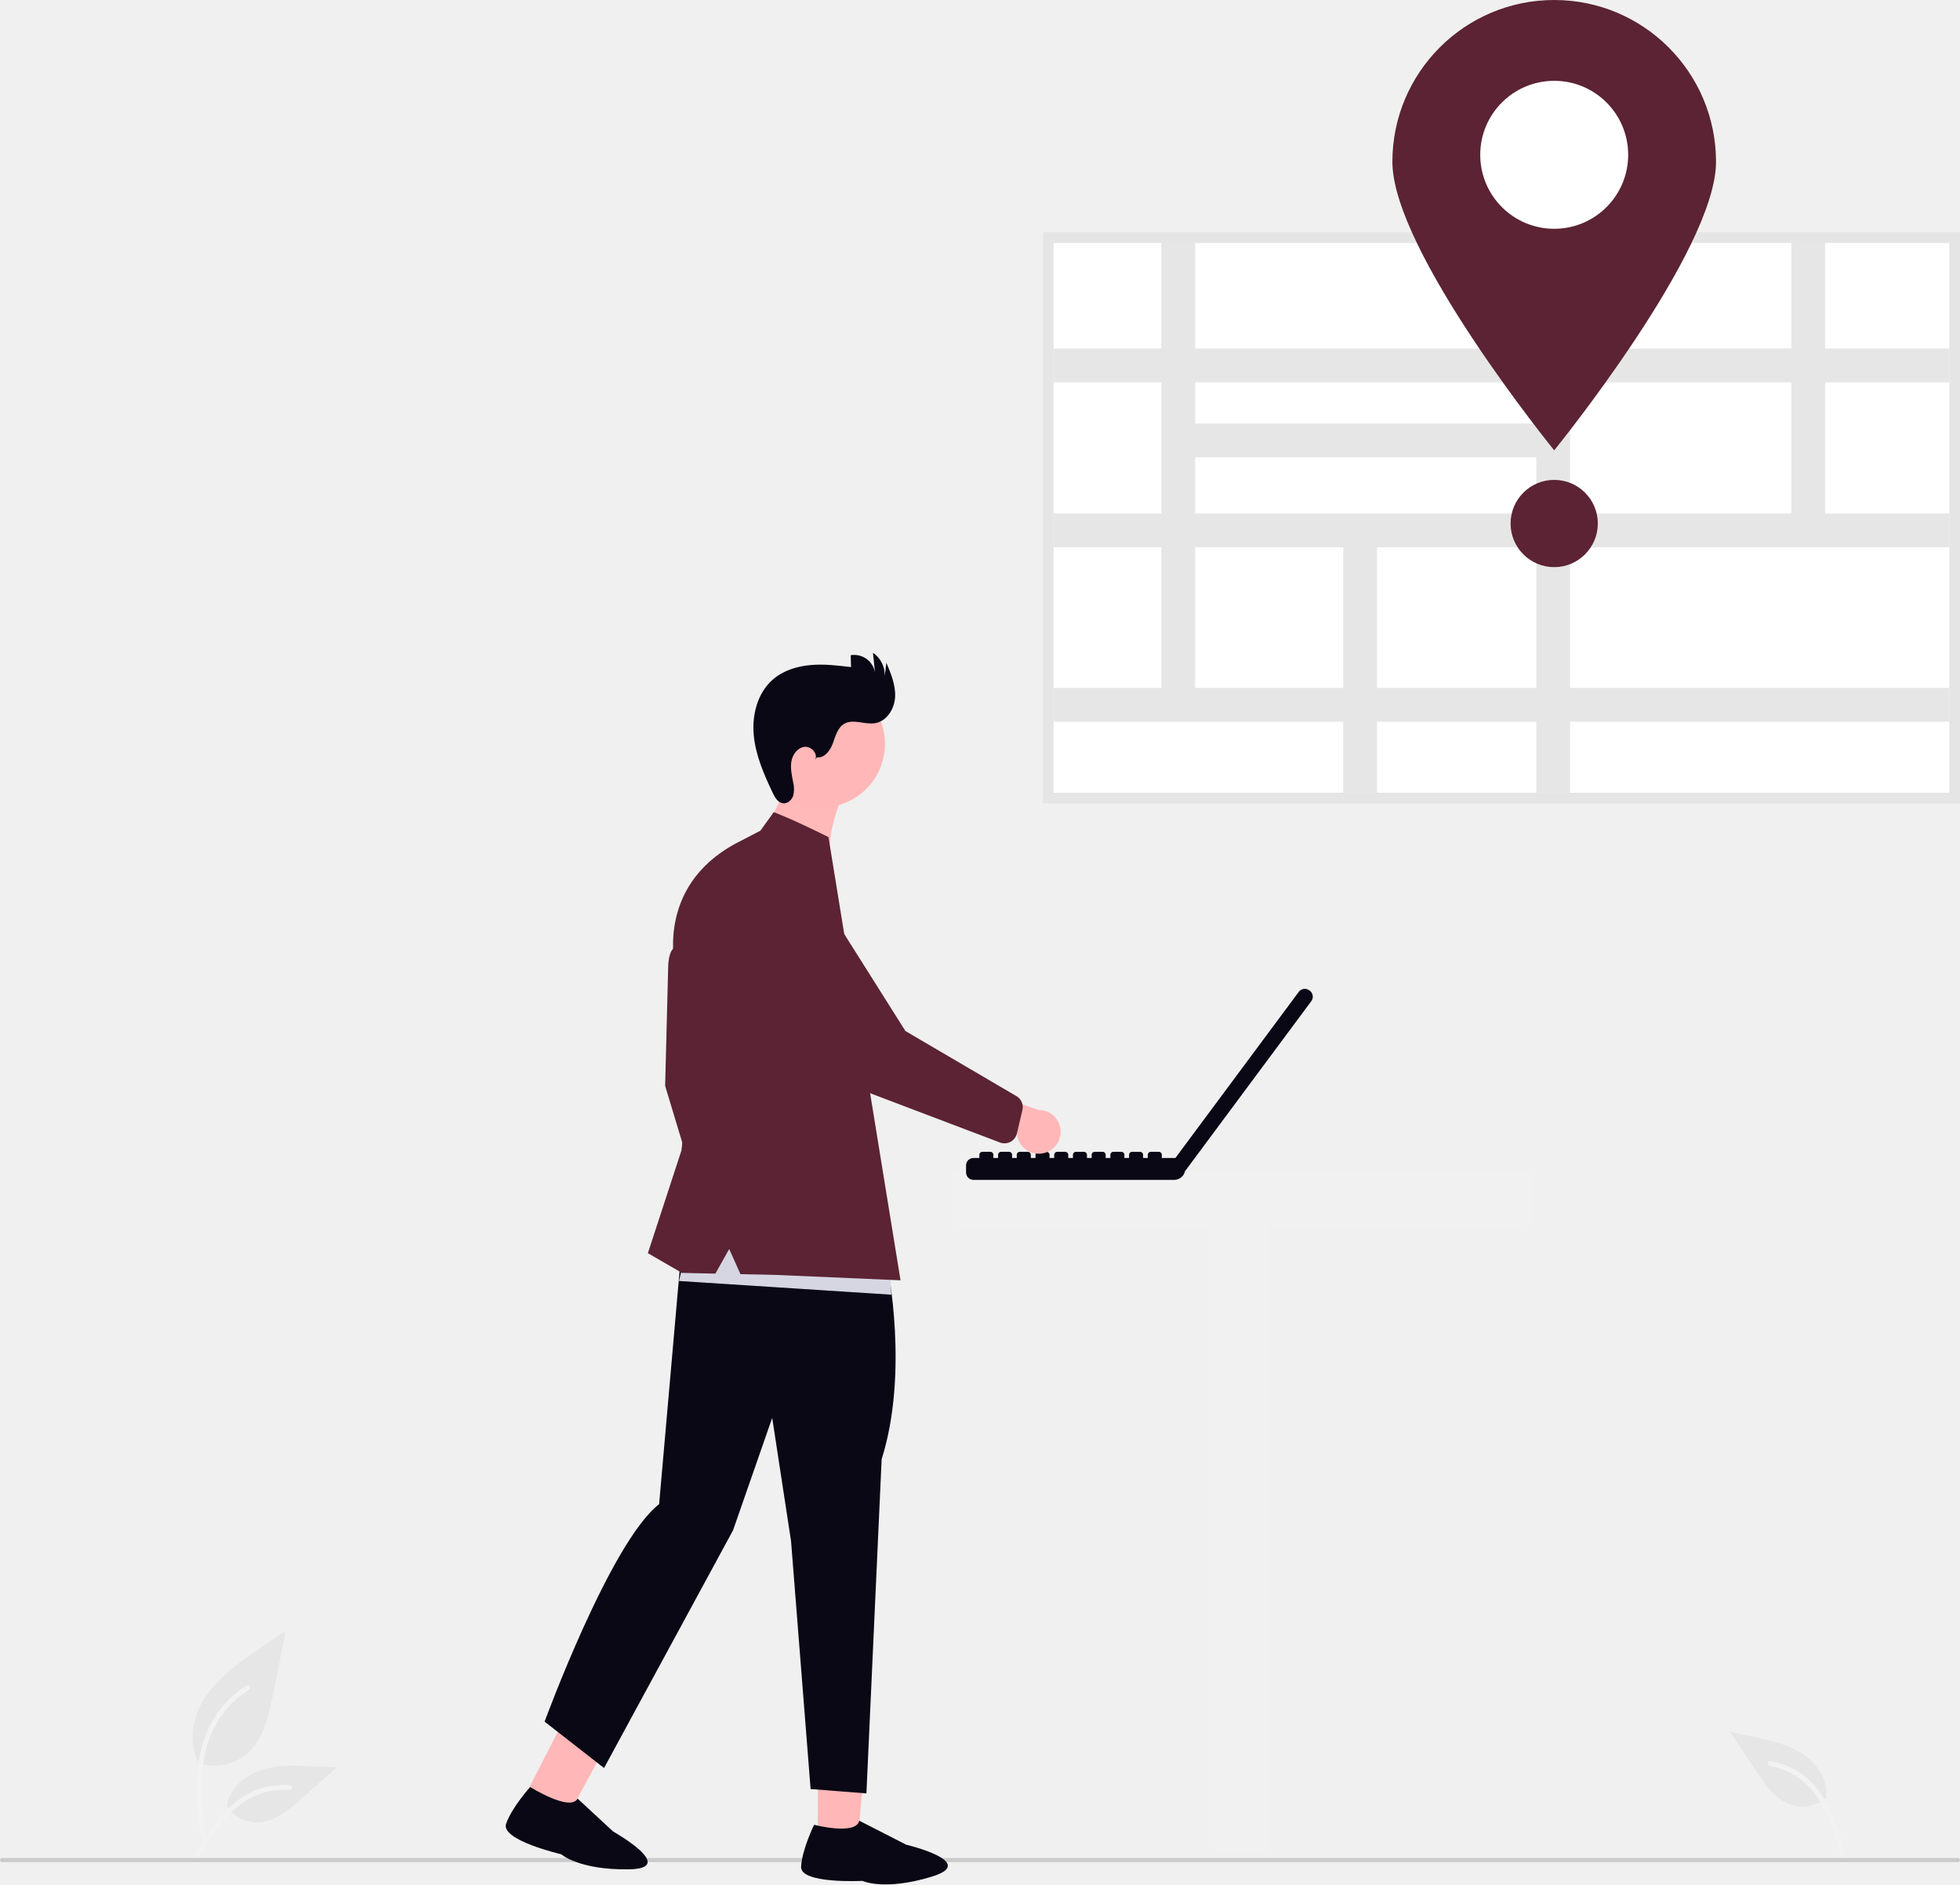
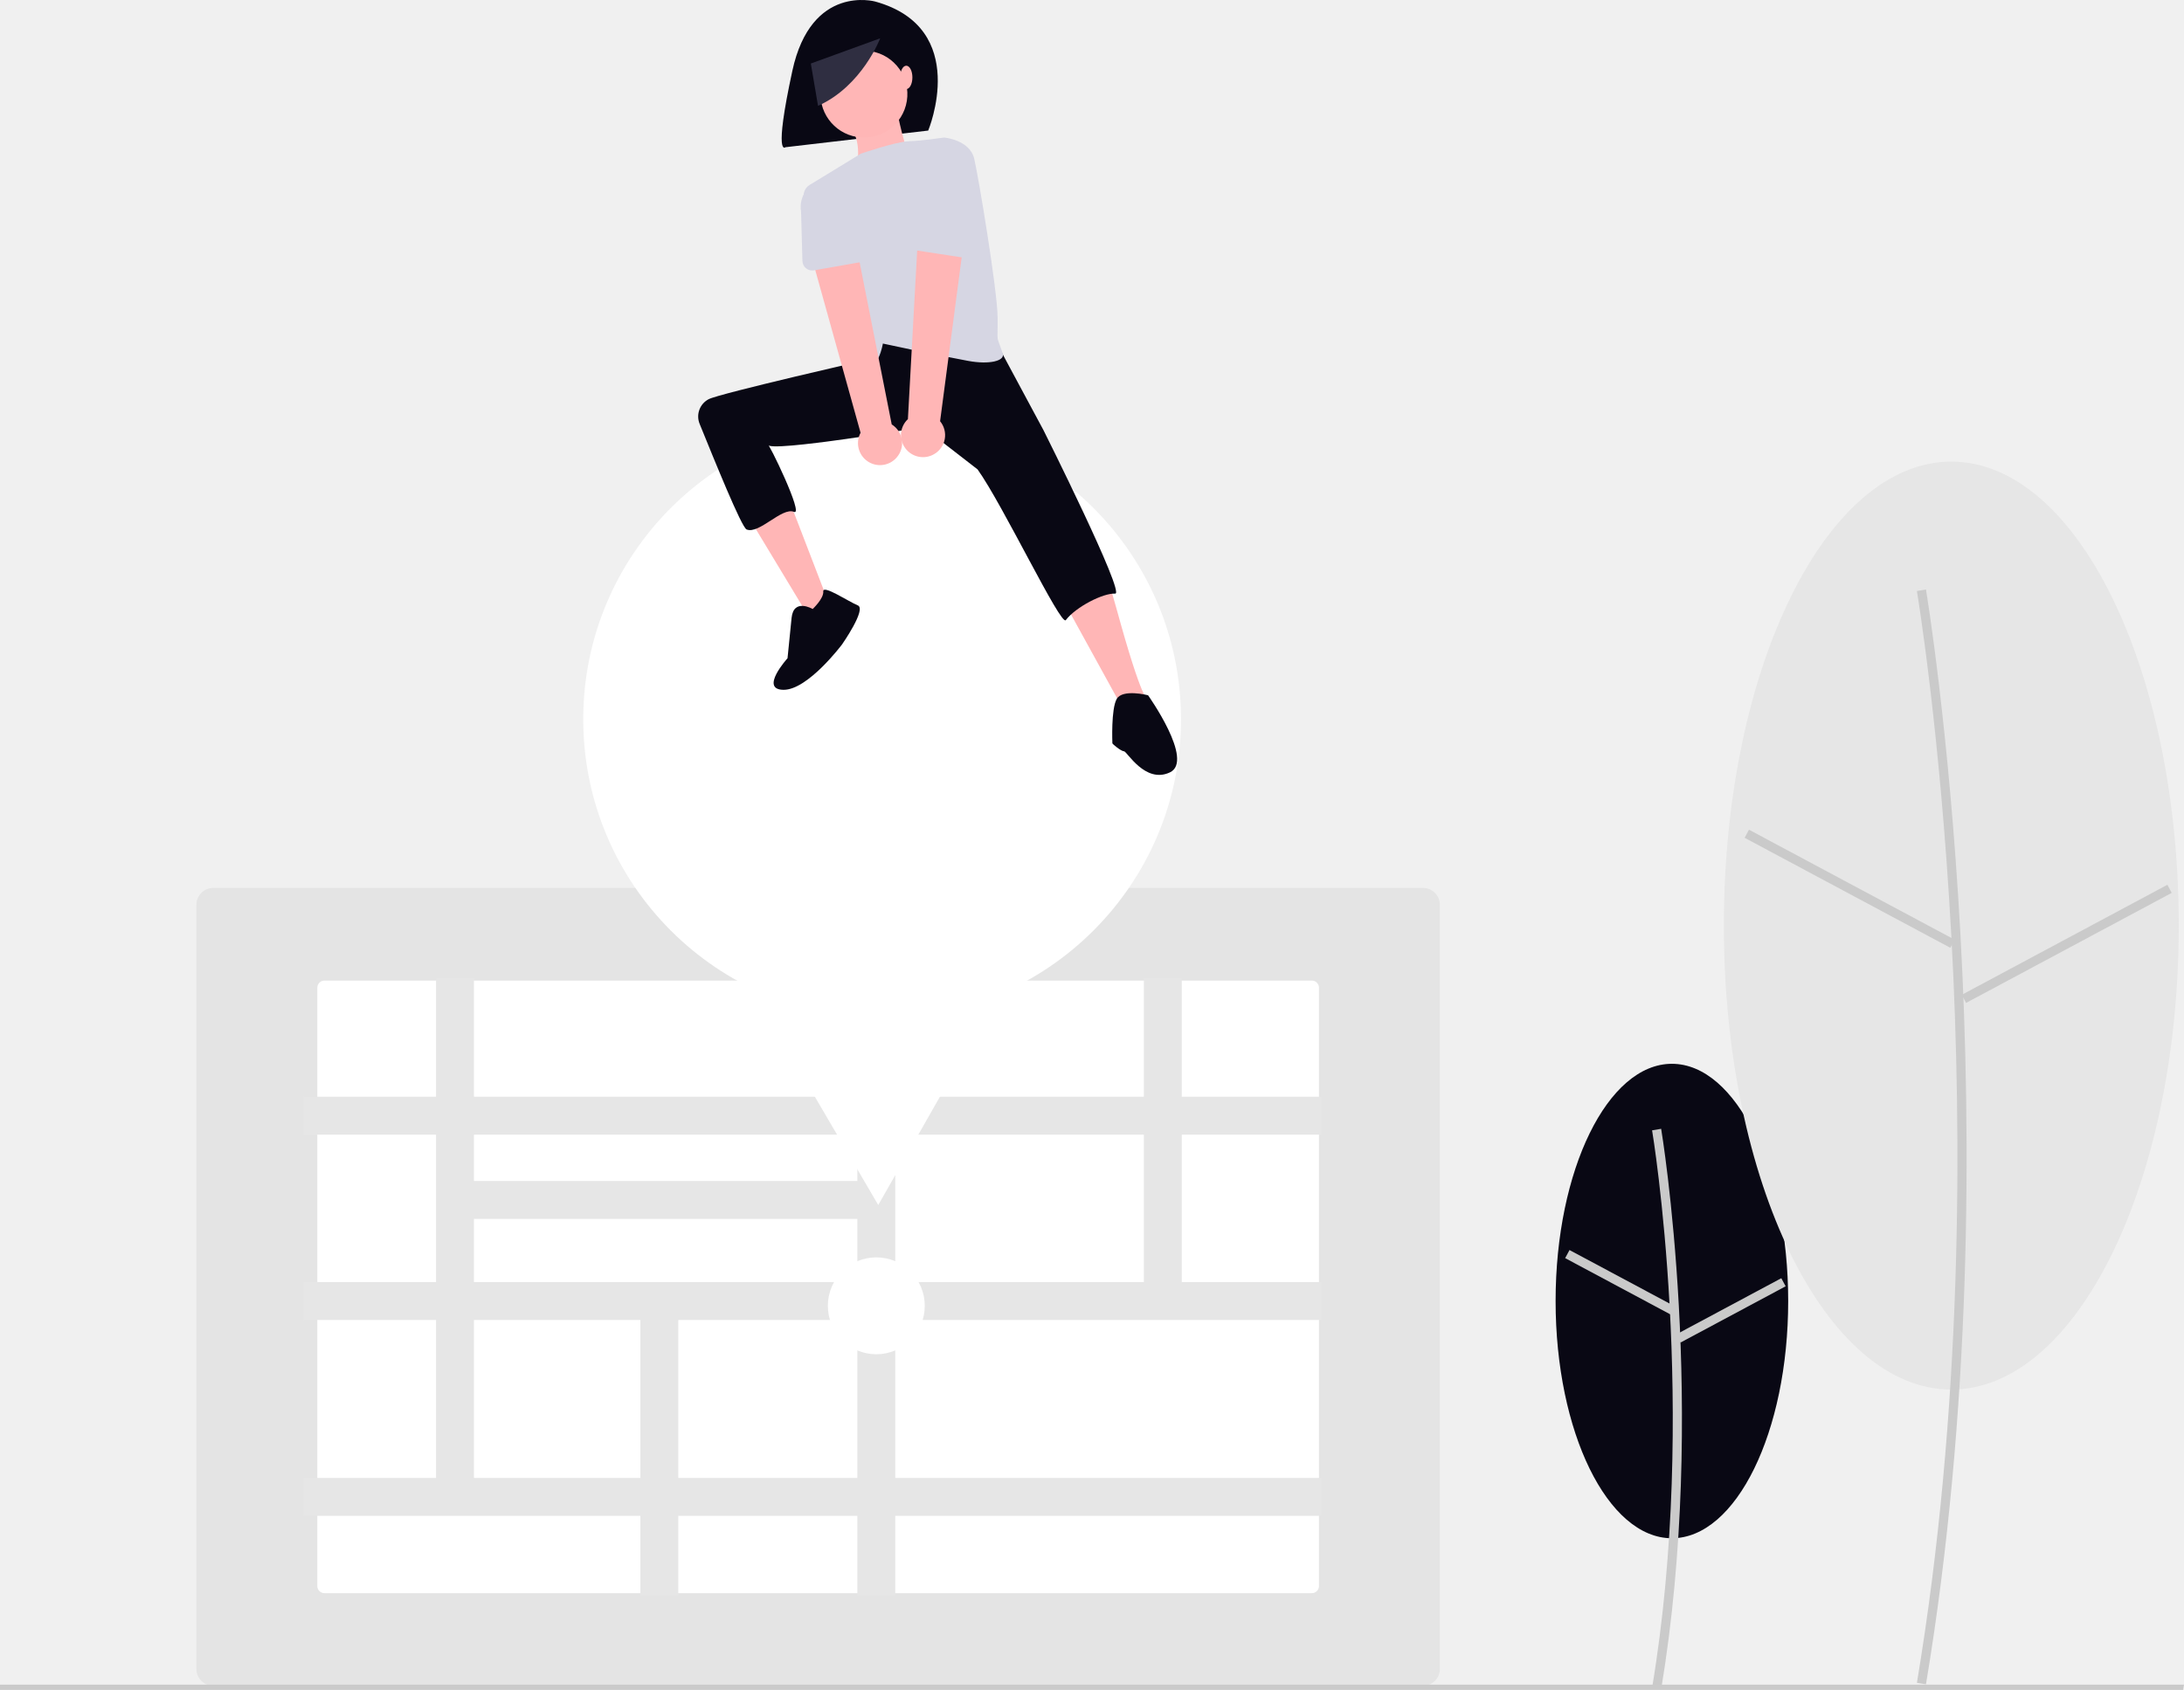
- <svg xmlns="http://www.w3.org/2000/svg" width="945.001" height="908.438" viewBox="0 0 945.001 908.438" role="img" artist="Katerina Limpitsouni" source="https://undraw.co/">
-   <g id="Group_104" data-name="Group 104" transform="translate(-232 -57.317)">
-     <path id="Path_1648-602" data-name="Path 1648" d="M943.9,244.151s-3.74,15.893,0,27.112L927.069,273.6l-14.959-7.479V256.3s7.012-14.959,5.142-32.254Z" transform="translate(-257.463 56.182) rotate(9)" fill="#ffb9b9" />
-     <path id="Path_438-603" data-name="Path 438" d="M222.885,693.524a24.215,24.215,0,0,0,23.383-4.119c8.19-6.874,10.758-18.2,12.847-28.682l6.18-31.017-12.938,8.908c-9.3,6.406-18.818,13.019-25.26,22.3s-9.252,21.947-4.078,31.988" transform="translate(104.5 213.612)" fill="#e6e6e6" />
-     <path id="Path_439-604" data-name="Path 439" d="M224.883,733.235c-1.628-11.864-3.3-23.881-2.159-35.872,1.015-10.649,4.264-21.049,10.878-29.579a49.206,49.206,0,0,1,12.625-11.44c1.262-.8,2.424,1.2,1.167,2a46.779,46.779,0,0,0-18.5,22.326c-4.029,10.246-4.675,21.416-3.982,32.3.419,6.582,1.311,13.121,2.206,19.653a1.2,1.2,0,0,1-.808,1.423,1.164,1.164,0,0,1-1.423-.808Z" transform="translate(104.5 213.612)" fill="#f2f2f2" />
-     <path id="Path_442-605" data-name="Path 442" d="M236.6,714.2a17.825,17.825,0,0,0,15.531,8.019c7.864-.373,14.418-5.86,20.317-11.07L289.9,695.738l-11.55-.553c-8.306-.4-16.827-.771-24.738,1.793s-15.208,8.726-16.654,16.915" transform="translate(104.5 213.612)" fill="#e6e6e6" />
-     <path id="Path_443-606" data-name="Path 443" d="M220.28,740.055c7.84-13.871,16.932-29.288,33.181-34.216a37.028,37.028,0,0,1,13.955-1.441c1.482.128,1.112,2.412-.367,2.284a34.4,34.4,0,0,0-22.272,5.892c-6.28,4.275-11.17,10.218-15.308,16.519-2.535,3.86-4.806,7.884-7.076,11.9C221.667,742.281,219.546,741.354,220.28,740.055Z" transform="translate(104.5 213.612)" fill="#f2f2f2" />
-     <path id="Path_442-2-607" data-name="Path 442" d="M1008.357,710.039a17.825,17.825,0,0,1-17.065,3.783c-7.508-2.371-12.442-9.35-16.813-15.9l-12.934-19.357,11.308,2.417c8.132,1.738,16.465,3.555,23.458,8.056s12.472,12.323,11.778,20.61" transform="translate(104.5 213.612)" fill="#e6e6e6" />
-     <path id="Path_443-2-608" data-name="Path 443" d="M1017.531,739.208c-4.034-15.414-8.885-32.643-23.334-41.559a37.025,37.025,0,0,0-13.124-4.96c-1.465-.255-1.691,2.048-.229,2.3a34.4,34.4,0,0,1,20.026,11.389c4.979,5.738,8.187,12.733,10.578,19.883,1.464,4.38,2.631,8.851,3.8,13.316C1015.62,741.006,1017.908,740.652,1017.531,739.208Z" transform="translate(104.5 213.612)" fill="#f2f2f2" />
-     <path id="Path_1686-609" data-name="Path 1686" d="M858.659,434.808H594.335c-4.395,0-7.957-.9-7.962-2V410.389c.005-1.1,3.567-2,7.962-2H858.659c4.395,0,7.956.9,7.962,2v22.417c-.005,1.1-3.567,2-7.962,2Z" transform="translate(104.5 213.612)" fill="#f1f1f1" />
-     <path id="Path_1689-610" data-name="Path 1689" d="M759.012,321.315l-.292-.216-.007-.005a3.576,3.576,0,0,0-5,.739l-59.5,80.106h-6.546V400.4a1.431,1.431,0,0,0-1.431-1.431h-3.905a1.431,1.431,0,0,0-1.431,1.43v1.538h-2.26V400.4a1.431,1.431,0,0,0-1.43-1.431h-3.905a1.431,1.431,0,0,0-1.431,1.43v1.538h-2.253V400.4a1.431,1.431,0,0,0-1.43-1.431h-3.905a1.431,1.431,0,0,0-1.431,1.43v1.538h-2.26V400.4a1.431,1.431,0,0,0-1.43-1.431h-3.905a1.431,1.431,0,0,0-1.431,1.43v1.538h-2.253V400.4a1.431,1.431,0,0,0-1.43-1.431H646.24a1.43,1.43,0,0,0-1.43,1.431v1.538h-2.26V400.4a1.431,1.431,0,0,0-1.43-1.431h-3.905a1.431,1.431,0,0,0-1.431,1.43v1.538h-2.26V400.4a1.431,1.431,0,0,0-1.43-1.431h-3.905a1.431,1.431,0,0,0-1.431,1.43v1.538H624.5V400.4a1.431,1.431,0,0,0-1.43-1.431h-3.905a1.431,1.431,0,0,0-1.431,1.43v1.538h-2.26V400.4a1.431,1.431,0,0,0-1.43-1.431H610.14a1.431,1.431,0,0,0-1.431,1.43v1.538h-2.253V400.4a1.431,1.431,0,0,0-1.43-1.431h-3.905a1.431,1.431,0,0,0-1.431,1.43v1.538h-2.832a3.576,3.576,0,0,0-3.576,3.576v3.412a3.576,3.576,0,0,0,3.576,3.576H693.62a5.329,5.329,0,0,0,5.218-4.247l.037.027,60.871-81.957.006-.007a3.577,3.577,0,0,0-.739-5Z" transform="translate(104.5 213.612)" fill="#090814" />
-     <path id="Path_1690-611" data-name="Path 1690" d="M255.5,550.825l20.476,10.186,24.316-45-21.069-11.549Z" transform="translate(230 371.508)" fill="#ffb7b7" />
-     <path id="Path_1692-612" data-name="Path 1692" d="M394.317,567.652H414l4.611-52.077h-24.3Z" transform="translate(232 372)" fill="#ffb7b7" />
-     <path id="Path_1694-613" data-name="Path 1694" d="M458.663,301.261s-9.041-6.927-9.041,9.993l-1.428,55.913,15.941,52.82,9.279-17.131-3.807-37.117Z" transform="translate(104.5 213.612)" fill="#5b2333" />
-     <path id="Path_1695-614" data-name="Path 1695" d="M555.377,454.192s10.484,51.058-2.8,92.96l-7.339,161.107-26.909-2.1L508.9,586.642l-9.086-59.41L480.94,581.4,418.733,696.027l-28.657-22.366s31.756-86.649,55.217-104.842L457.06,434.808Z" transform="translate(104.5 213.612)" fill="#090814" />
-     <circle id="Ellipse_359" data-name="Ellipse 359" cx="30.683" cy="30.683" r="30.683" transform="translate(586.34 428.134) rotate(-61.337)" fill="#ffb7b7" />
-     <path id="Path_1696-615" data-name="Path 1696" d="M521.309,208.822c3.678.479,6.453-3.285,7.739-6.763s2.267-7.529,5.465-9.408c4.369-2.567,9.959.52,14.955-.327,5.642-.957,9.311-6.936,9.6-12.651s-1.987-11.212-4.219-16.482l-.779,6.549a12.987,12.987,0,0,0-5.675-11.352l1,9.609a10.2,10.2,0,0,0-11.733-8.439l.158,5.726c-6.517-.775-13.09-1.551-19.626-.961s-13.118,2.658-18.071,6.963c-7.41,6.439-10.116,17.041-9.208,26.815s4.943,18.957,9.149,27.827c1.058,2.232,2.521,4.75,4.975,5.034,2.2.255,4.222-1.587,4.907-3.7a13.4,13.4,0,0,0-.06-6.585c-.62-3.295-1.4-6.662-.819-9.963s2.958-6.564,6.286-6.968,6.733,3.4,5.133,6.345Z" transform="translate(104.5 213.612)" fill="#090814" />
-     <path id="Path_1697-616" data-name="Path 1697" d="M429.776,309.458,327.357,302.85l7.709-31.937,93.608,20.925Z" transform="translate(232 372)" fill="#d6d6e3" />
-     <path id="Path_1698-617" data-name="Path 1698" d="M494.114,244.158l6.424-8.919s7.18,2.44,26.41,12.012l1.359,8.356,33.379,205.3-60.671-2.617-16.522-.352-5.407-12.12-6.667,11.863-16.134-.343-16.417-9.517,16.179-49.489,5.234-45.206-8.09-42.589s-10.179-39.108,29.027-60.2Z" transform="translate(104.5 213.612)" fill="#5b2333" />
-     <path id="Path_1699-618" data-name="Path 1699" d="M630.863,399.573a10.486,10.486,0,0,1-13.041-9.406l-36-9.641,14.48-12.857L628.268,378.8a10.543,10.543,0,0,1,2.595,20.777Z" transform="translate(104.5 213.612)" fill="#ffb7b7" />
-     <path id="Path_1700-619" data-name="Path 1700" d="M614.741,394.13a6.142,6.142,0,0,1-4.987.4l-59.213-22.474a63.227,63.227,0,0,1-34.032-28.684l-24.693-44.049A19.765,19.765,0,1,1,521.307,273l42.74,67.742,53.787,31.534a6.155,6.155,0,0,1,2.618,6.546l-2.675,11.334a6.143,6.143,0,0,1-1.866,3.15,6.078,6.078,0,0,1-1.169.828Z" transform="translate(104.5 213.612)" fill="#5b2333" />
-     <path id="Path_1701-620" data-name="Path 1701" d="M1071.5,741.388h-943a1,1,0,0,1,0-2h943a1,1,0,0,1,0,2Z" transform="translate(104.5 213.612)" fill="#cbcbcb" />
-     <path id="Path_1718-621" data-name="Path 1718" d="M1077.069,514.354H634.892V239.069h442.178ZM645.18,504.066h421.6V249.358H645.18Z" transform="translate(99.932 -69.755)" fill="#e5e5e5" />
-     <rect id="Rectangle_408" data-name="Rectangle 408" width="431.889" height="264.996" transform="translate(739.967 174.458)" fill="#fff" />
-     <path id="Path_1719-622" data-name="Path 1719" d="M1070.872,310.322V294.052h-59.913V243.16H994.688v50.891H888.025V243.16H871.754v50.891H707.239V243.16H690.968v50.891H638.983v16.271h51.985V373.6H638.983v16.271h51.985v67.795H638.983v16.271H778.649v34.223h16.27V473.934h76.834v34.223h16.271V473.934h182.847V457.663H888.025V389.868h182.847V373.6h-59.913V310.322Zm-199.118,0v19.886H707.239V310.322ZM707.239,346.48H871.754V373.6H707.239Zm0,111.183V389.868h71.411v67.795Zm164.515,0H794.92V389.868h76.834ZM994.688,373.6H888.025V310.322H994.688Z" transform="translate(100.984 -68.703)" fill="#e6e6e6" />
-     <path id="Path_1720-623" data-name="Path 1720" d="M924.941,228.019c0,43.089-78.019,139.077-78.019,139.077S768.9,271.107,768.9,228.019a78.019,78.019,0,0,1,156.038,0Z" transform="translate(134.428 -92.683)" fill="#5b2333" />
-     <path id="Path_1721-624" data-name="Path 1721" d="M873.918,216.651a35.666,35.666,0,1,1-35.666-35.666A35.666,35.666,0,0,1,873.918,216.651Z" transform="translate(143.098 -84.707)" fill="#fff" style="isolation: isolate" />
-     <ellipse id="Ellipse_361" data-name="Ellipse 361" cx="21.031" cy="21.031" rx="21.031" ry="21.031" transform="translate(960.316 288.66)" fill="#5b2333" />
-     <path id="Path_1400-625" data-name="Path 1400" d="M308.718,792.282,331.3,803.836s35.341,8.425,12.331,15.426-33.368,2.025-33.368,2.025-30.1,1.565-29.615-6.833,6.276-20.207,6.276-20.207S307.069,799.511,308.718,792.282Z" transform="translate(337.588 142.754)" fill="#090814" />
-     <path id="Path_1745-626" data-name="Path 1745" d="M310.456,793.309,331.3,803.836s35.341,8.425,12.331,15.426-33.368,2.025-33.368,2.025-30.1,1.565-29.615-6.833,6.276-20.207,6.276-20.207S308.806,800.538,310.456,793.309Z" transform="translate(430.732 76.229) rotate(16)" fill="#090814" />
-     <path id="Path_1746-627" data-name="Path 1746" d="M882.754,434.808H595.039c-4.784,0-8.661-.9-8.666-2V410.389c.005-1.1,3.882-2,8.666-2H882.754c4.784,0,8.661.9,8.666,2v22.417c-.005,1.1-3.882,2-8.666,2Z" transform="translate(1252.598 58.976) rotate(90)" fill="#f1f1f1" />
+ <svg xmlns="http://www.w3.org/2000/svg" width="910.908" height="704.996" viewBox="0 0 910.908 704.996" role="img" artist="Katerina Limpitsouni" source="https://undraw.co/">
+   <g id="Group_92" data-name="Group 92" transform="translate(-505 -188)">
+     <ellipse id="Ellipse_282" data-name="Ellipse 282" cx="48.503" cy="98.965" rx="48.503" ry="98.965" transform="translate(1153.814 631.805)" fill="#090814" />
+     <path id="Path_1485-559" data-name="Path 1485" d="M837.384,802.263c19.426-116.551.2-232.682,0-233.84l-3.779.64c.2,1.153,19.315,116.673,0,232.571Z" transform="translate(360.454 90.498)" fill="#cacaca" />
+     <rect id="Rectangle_359" data-name="Rectangle 359" width="3.833" height="49.74" transform="translate(1157.802 712.873) rotate(-61.858)" fill="#cacaca" />
+     <rect id="Rectangle_360" data-name="Rectangle 360" width="49.741" height="3.833" transform="translate(1204.099 744.718) rotate(-28.158)" fill="#cacaca" />
+     <ellipse id="Ellipse_283" data-name="Ellipse 283" cx="94.866" cy="193.564" rx="94.866" ry="193.564" transform="translate(1223.989 380.58)" fill="#e6e6e6" />
+     <path id="Path_1486-560" data-name="Path 1486" d="M947.834,800.179c37.944-227.66.383-454.492,0-456.756l-3.779.64c.383,2.259,37.834,228.48,0,455.487Z" transform="translate(360.454 90.498)" fill="#cacaca" />
+     <rect id="Rectangle_361" data-name="Rectangle 361" width="3.833" height="97.287" transform="translate(1232.657 537.519) rotate(-61.858)" fill="#cacaca" />
+     <rect id="Rectangle_362" data-name="Rectangle 362" width="97.287" height="3.833" transform="translate(1323.207 603.025) rotate(-28.158)" fill="#cacaca" />
+     <path id="Path_1487-561" data-name="Path 1487" d="M738.076,800.787h-504.6a7.008,7.008,0,0,1-7-7V474.942a7.008,7.008,0,0,1,7-7h504.6a7.008,7.008,0,0,1,7,7V793.787a7.009,7.009,0,0,1-7,7Z" transform="translate(360.454 90.498)" fill="#e4e4e4" />
+     <path id="Path_1488-562" data-name="Path 1488" d="M279.884,506.579a3,3,0,0,0-3,3V759.151a3,3,0,0,0,3,3H691.671a3,3,0,0,0,3-3V509.579a3,3,0,0,0-3-3Z" transform="translate(360.454 90.498)" fill="#fff" />
+     <path id="Path_1489-563" data-name="Path 1489" d="M695.671,570.859V555.044H637.437V505.579H621.622v49.465H517.947V505.579H502.133v49.465H342.227V505.579H326.412v49.465H271.117v15.815h55.294v61.5H271.117v15.815h55.294v65.9H271.117v15.815H411.636V763.15h15.815V729.886h74.681V763.15h15.814V729.886H695.671V714.071H517.947v-65.9H695.671V632.361H637.437v-61.5Zm-193.538,0v19.329H342.227V570.859ZM342.227,606H502.133v26.358H342.227Zm0,108.068v-65.9h69.41v65.9Zm159.906,0H427.451v-65.9h74.681Zm119.49-81.71H517.947v-61.5H621.622Z" transform="translate(360.454 90.498)" fill="#e6e6e6" />
+     <circle id="Ellipse_284" data-name="Ellipse 284" cx="20.208" cy="20.208" r="20.208" transform="translate(850.286 712.559)" fill="#ffffff" />
+     <path id="Path_1490-564" data-name="Path 1490" d="M910.513,705H0v-2.182H910.908Z" transform="translate(505 188)" fill="#cacaca" />
+     <circle id="Ellipse_285" data-name="Ellipse 285" cx="124.655" cy="124.655" r="124.655" transform="translate(748.261 363.412)" fill="#ffffff" />
+     <path id="Path_1491-565" data-name="Path 1491" d="M369.135,502.707l-39.382-67.274-39.382-67.274,77.952-.469,77.952-.469L407.7,434.964Z" transform="translate(502.171 188)" fill="#ffffff" />
+     <circle id="Ellipse_286" data-name="Ellipse 286" cx="44.724" cy="44.724" r="44.724" transform="translate(829.192 442.558)" fill="#fff" />
+     <path id="Path_1492-566" data-name="Path 1492" d="M509.579,98.143s-26.674-7.514-34.563,28.928-2.878,31.85-2.878,31.85l59.546-6.95S549.589,109.225,509.579,98.143Z" transform="translate(360.454 90.498)" fill="#090814" />
+     <path id="Path_1493-567" data-name="Path 1493" d="M470.787,258.012s-40.242,1.863-33.273,17.659q.739,1.675,1.376,3.138a282.526,282.526,0,0,0,17.164,33.223l24.733,40.98,9-5-25.327-65.837,22.765-1.858Z" transform="translate(360.454 90.498)" fill="#ffb6b6" />
+     <path id="Path_1517-568" data-name="Path 1517" d="M519.629,169.563s3.717,19.513,6.969,22.3-24.623,6.969-24.623,6.969,4.181-13.473-.929-20.442S519.629,169.563,519.629,169.563Z" transform="translate(359.324 63.845)" fill="#ffb9b9" />
+     <path id="Path_1494-569" data-name="Path 1494" d="M576.891,274.742l13.008,28.34s9.756,9.756,20.442,48.782,13.008,37.632,13.008,37.632l-10.562,3.518-43.33-78.781-21.371-26.946,6.5-14.4Z" transform="translate(360.454 90.498)" fill="#ffb6b6" />
+     <path id="Path_1495-570" data-name="Path 1495" d="M561.095,242.221l18.693,34.792s34.263,68.418,29.883,68.142c-4.924-.311-16.356,5.483-20.6,11.054-2.05,2.689-26.28-48.2-36.8-62.883L529.5,275.671s-64.636,10.879-64.715,7.341c-.039-1.733,15.315,29.877,10.916,28.035-5.012-2.1-14.549,9.46-19.747,7.346-2.145-.872-13.466-28.993-19.6-44.048a8.148,8.148,0,0,1,3.77-10.311c4.61-2.4,68.662-17.023,68.662-17.023l-1.12-5.721L512.313,232Z" transform="translate(360.454 90.498)" fill="#090814" />
+     <circle id="Ellipse_287" data-name="Ellipse 287" cx="18.119" cy="18.119" r="18.119" transform="translate(844.546 242.238) rotate(-80.783)" fill="#ffb6b6" />
+     <path id="Path_1496-571" data-name="Path 1496" d="M562.787,245.012c1,3-5.479,4.726-14.511,3.039-7.814-1.459-16.367-3.192-23.113-4.595-7.224-1.505-12.386-2.63-12.386-2.63s-1.858,11.615-7.9,10.221c-5.2-1.2-20.753-55.513-24.958-70.524a5.222,5.222,0,0,1,2.309-5.868l21.357-13.041s14.718-5.055,20.084-5.2,14.658-1.538,14.658-1.538,10.685.929,12.544,8.827,9.613,54.726,9.756,65.971C560.787,242.012,559.787,236.012,562.787,245.012Z" transform="translate(360.454 90.498)" fill="#d6d6e3" />
+     <path id="Path_1497-572" data-name="Path 1497" d="M511.654,113.485s-7.514,19.911-25.922,28.176L482.726,124Z" transform="translate(360.454 90.498)" fill="#2f2e41" />
+     <ellipse id="Ellipse_288" data-name="Ellipse 288" cx="2.555" cy="4.878" rx="2.555" ry="4.878" transform="translate(880.433 215.411)" fill="#ffb6b6" />
+     <path id="Path_1501-573" data-name="Path 1501" d="M518.468,288.434a9.136,9.136,0,0,0-2-13.865L500.31,192.943l-18.556,7.1,21.719,78a9.185,9.185,0,0,0,15,10.389Z" transform="translate(360.454 90.498)" fill="#ffb6b6" />
+     <path id="Path_1502-574" data-name="Path 1502" d="M504.4,206.7l-20.375,3.589a4.1,4.1,0,0,1-4.805-3.922l-.562-20.619a11.376,11.376,0,1,1,22.42-3.881l6.5,19.505A4.1,4.1,0,0,1,504.4,206.7Z" transform="translate(360.454 90.498)" fill="#d6d6e3" />
+     <path id="Path_1503-575" data-name="Path 1503" d="M534.09,287a9.136,9.136,0,0,0,2.552-13.774l10.869-82.5-19.853.774-4.441,80.849A9.185,9.185,0,0,0,534.09,287Z" transform="translate(360.454 90.498)" fill="#ffb6b6" />
+     <path id="Path_1504-576" data-name="Path 1504" d="M546.973,205.068l-20.45-3.134a4.1,4.1,0,0,1-3.294-5.256l6.079-19.71a11.376,11.376,0,1,1,22.48,3.513l-.1,20.559a4.1,4.1,0,0,1-4.717,4.028Z" transform="translate(360.454 90.498)" fill="#d6d6e3" />
+     <path id="Path_1515-577" data-name="Path 1515" d="M478.852,371.293s-9.123-1.352-6.758,6.758l4.731,16.219s-6.082,16.557,3.379,12.84,15.543-26.694,15.543-26.694,4.055-17.571,0-17.571-16.895-2.7-15.543,0S478.852,371.293,478.852,371.293Z" transform="translate(539.055 -81.574) rotate(22)" fill="#090814" />
+     <path id="Path_1516-578" data-name="Path 1516" d="M613.914,411.619s-10.626-2.732-13.055,1.518-1.822,18.216-1.822,18.519S602.681,435,603.9,435s8.8,13.662,19.127,8.8S613.914,411.619,613.914,411.619Z" transform="translate(369.917 66.429)" fill="#090814" />
  </g>
</svg>
